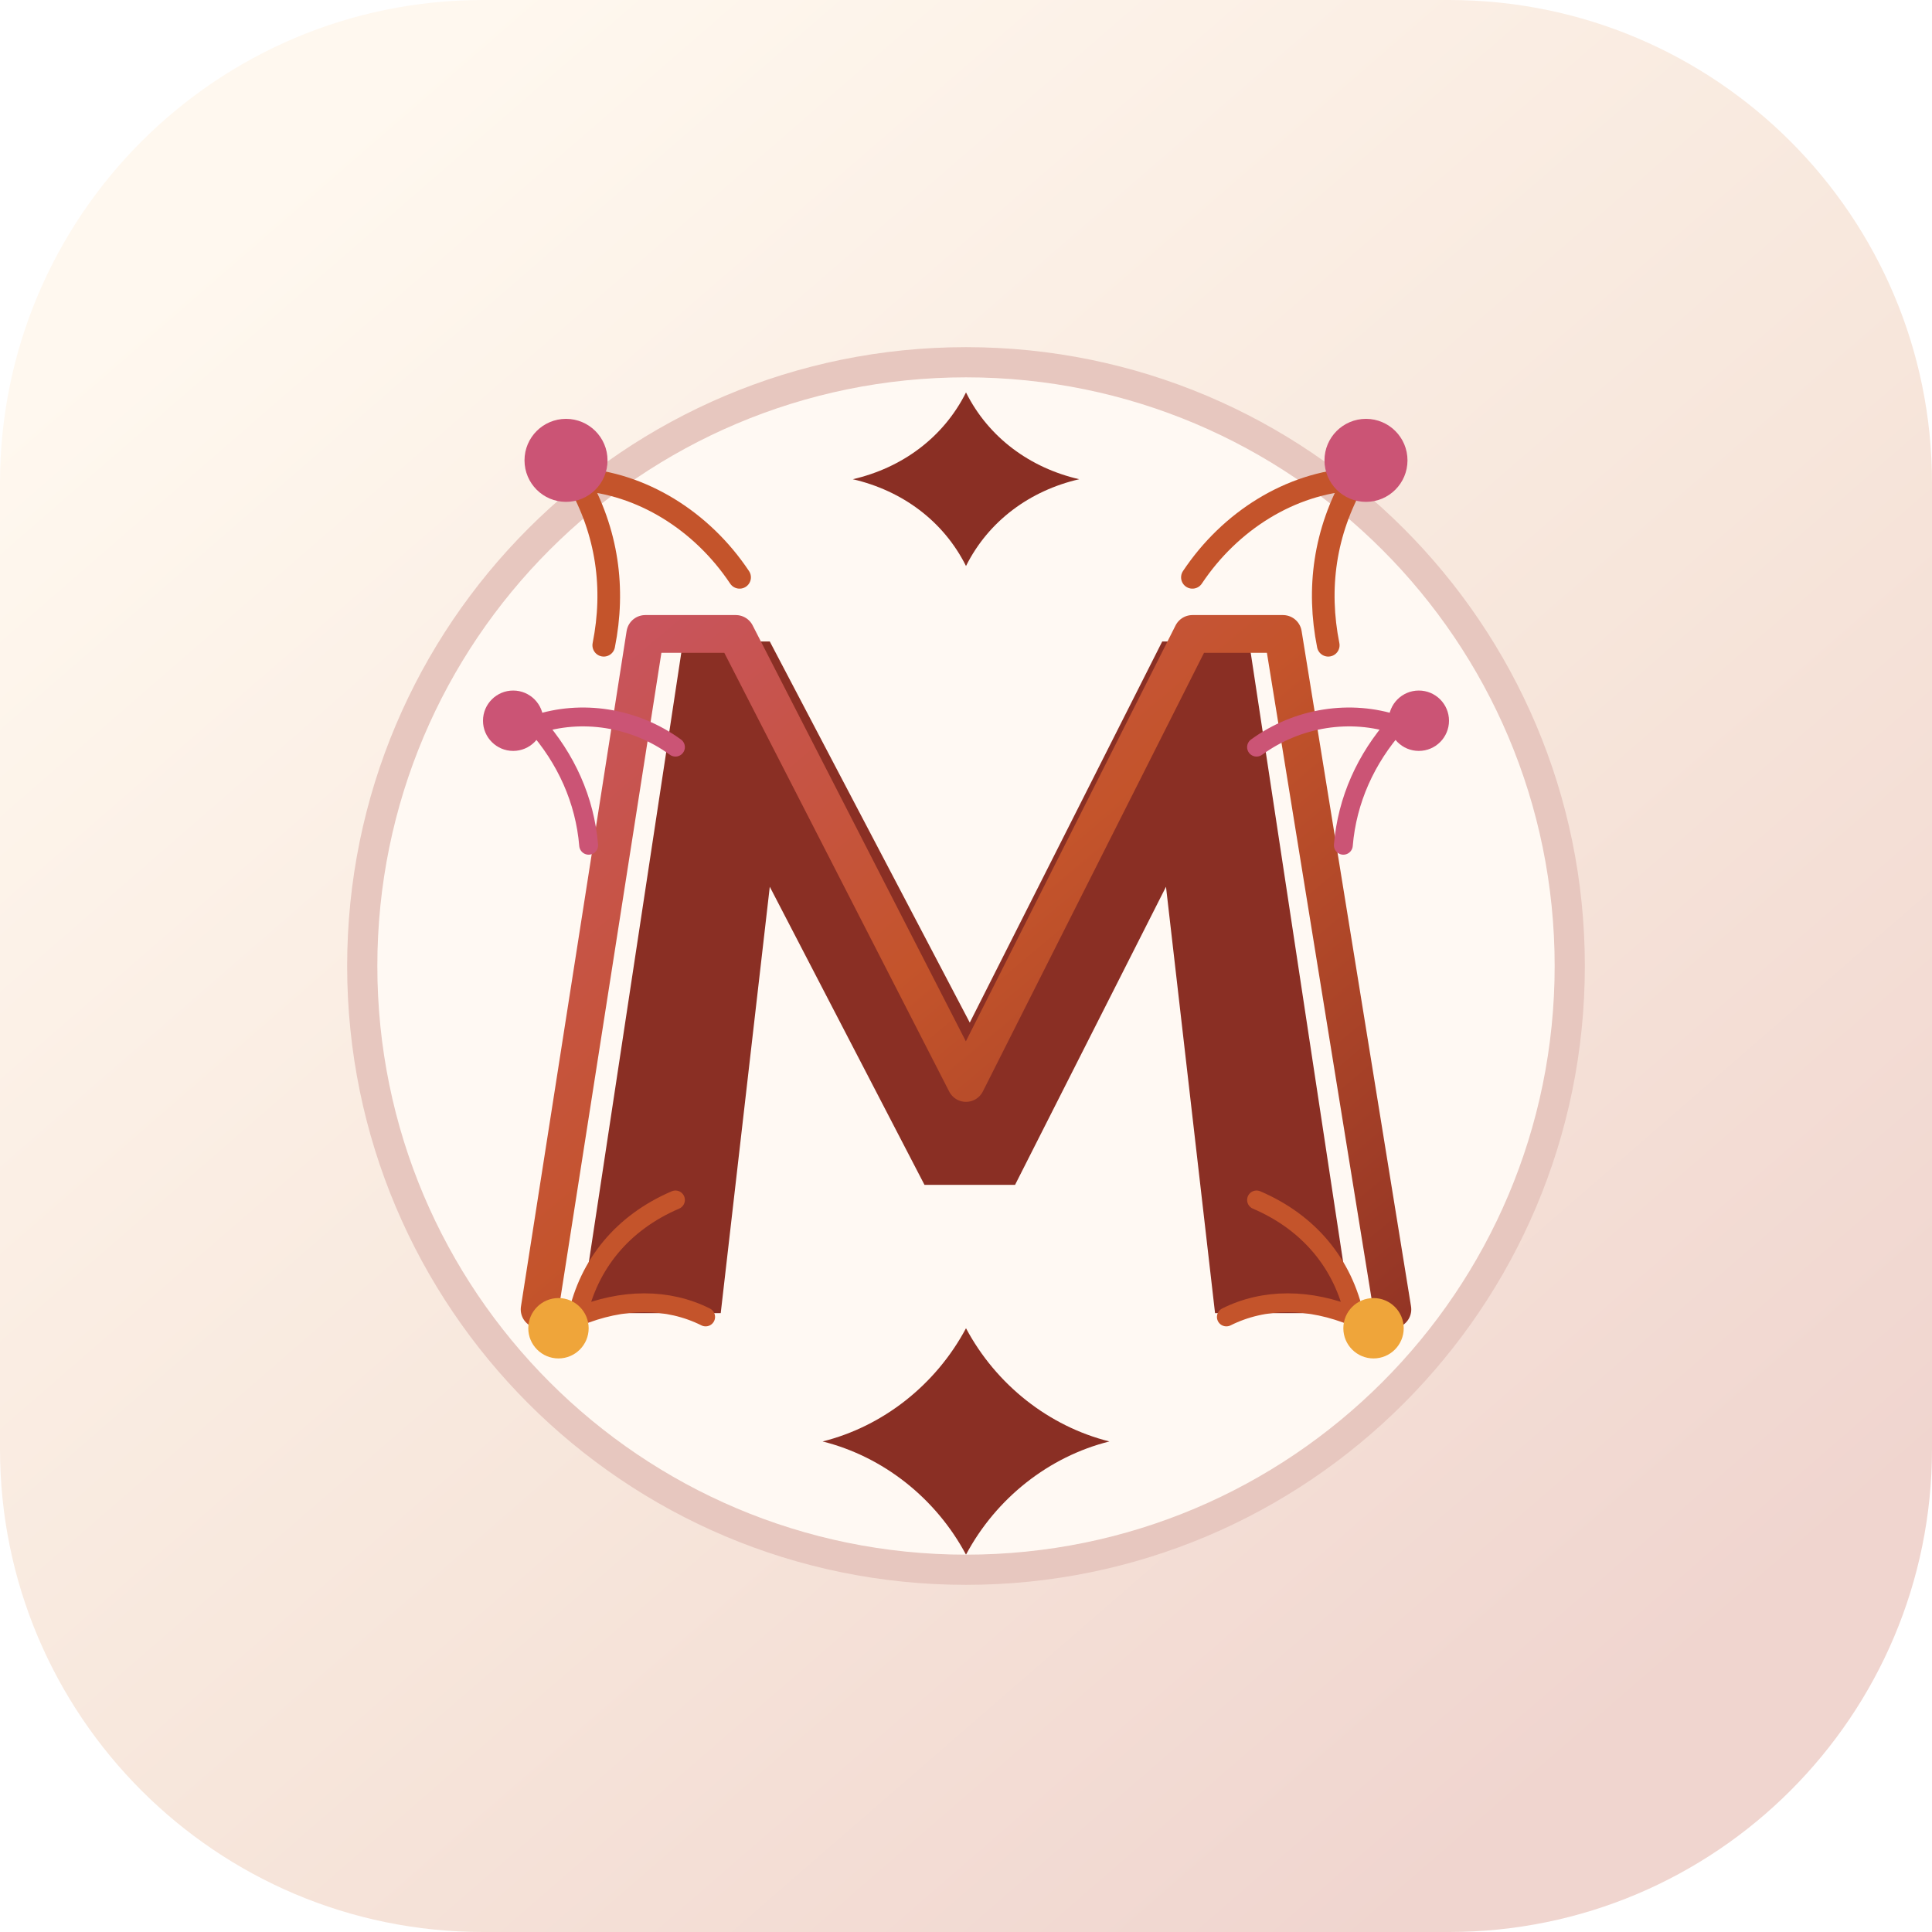
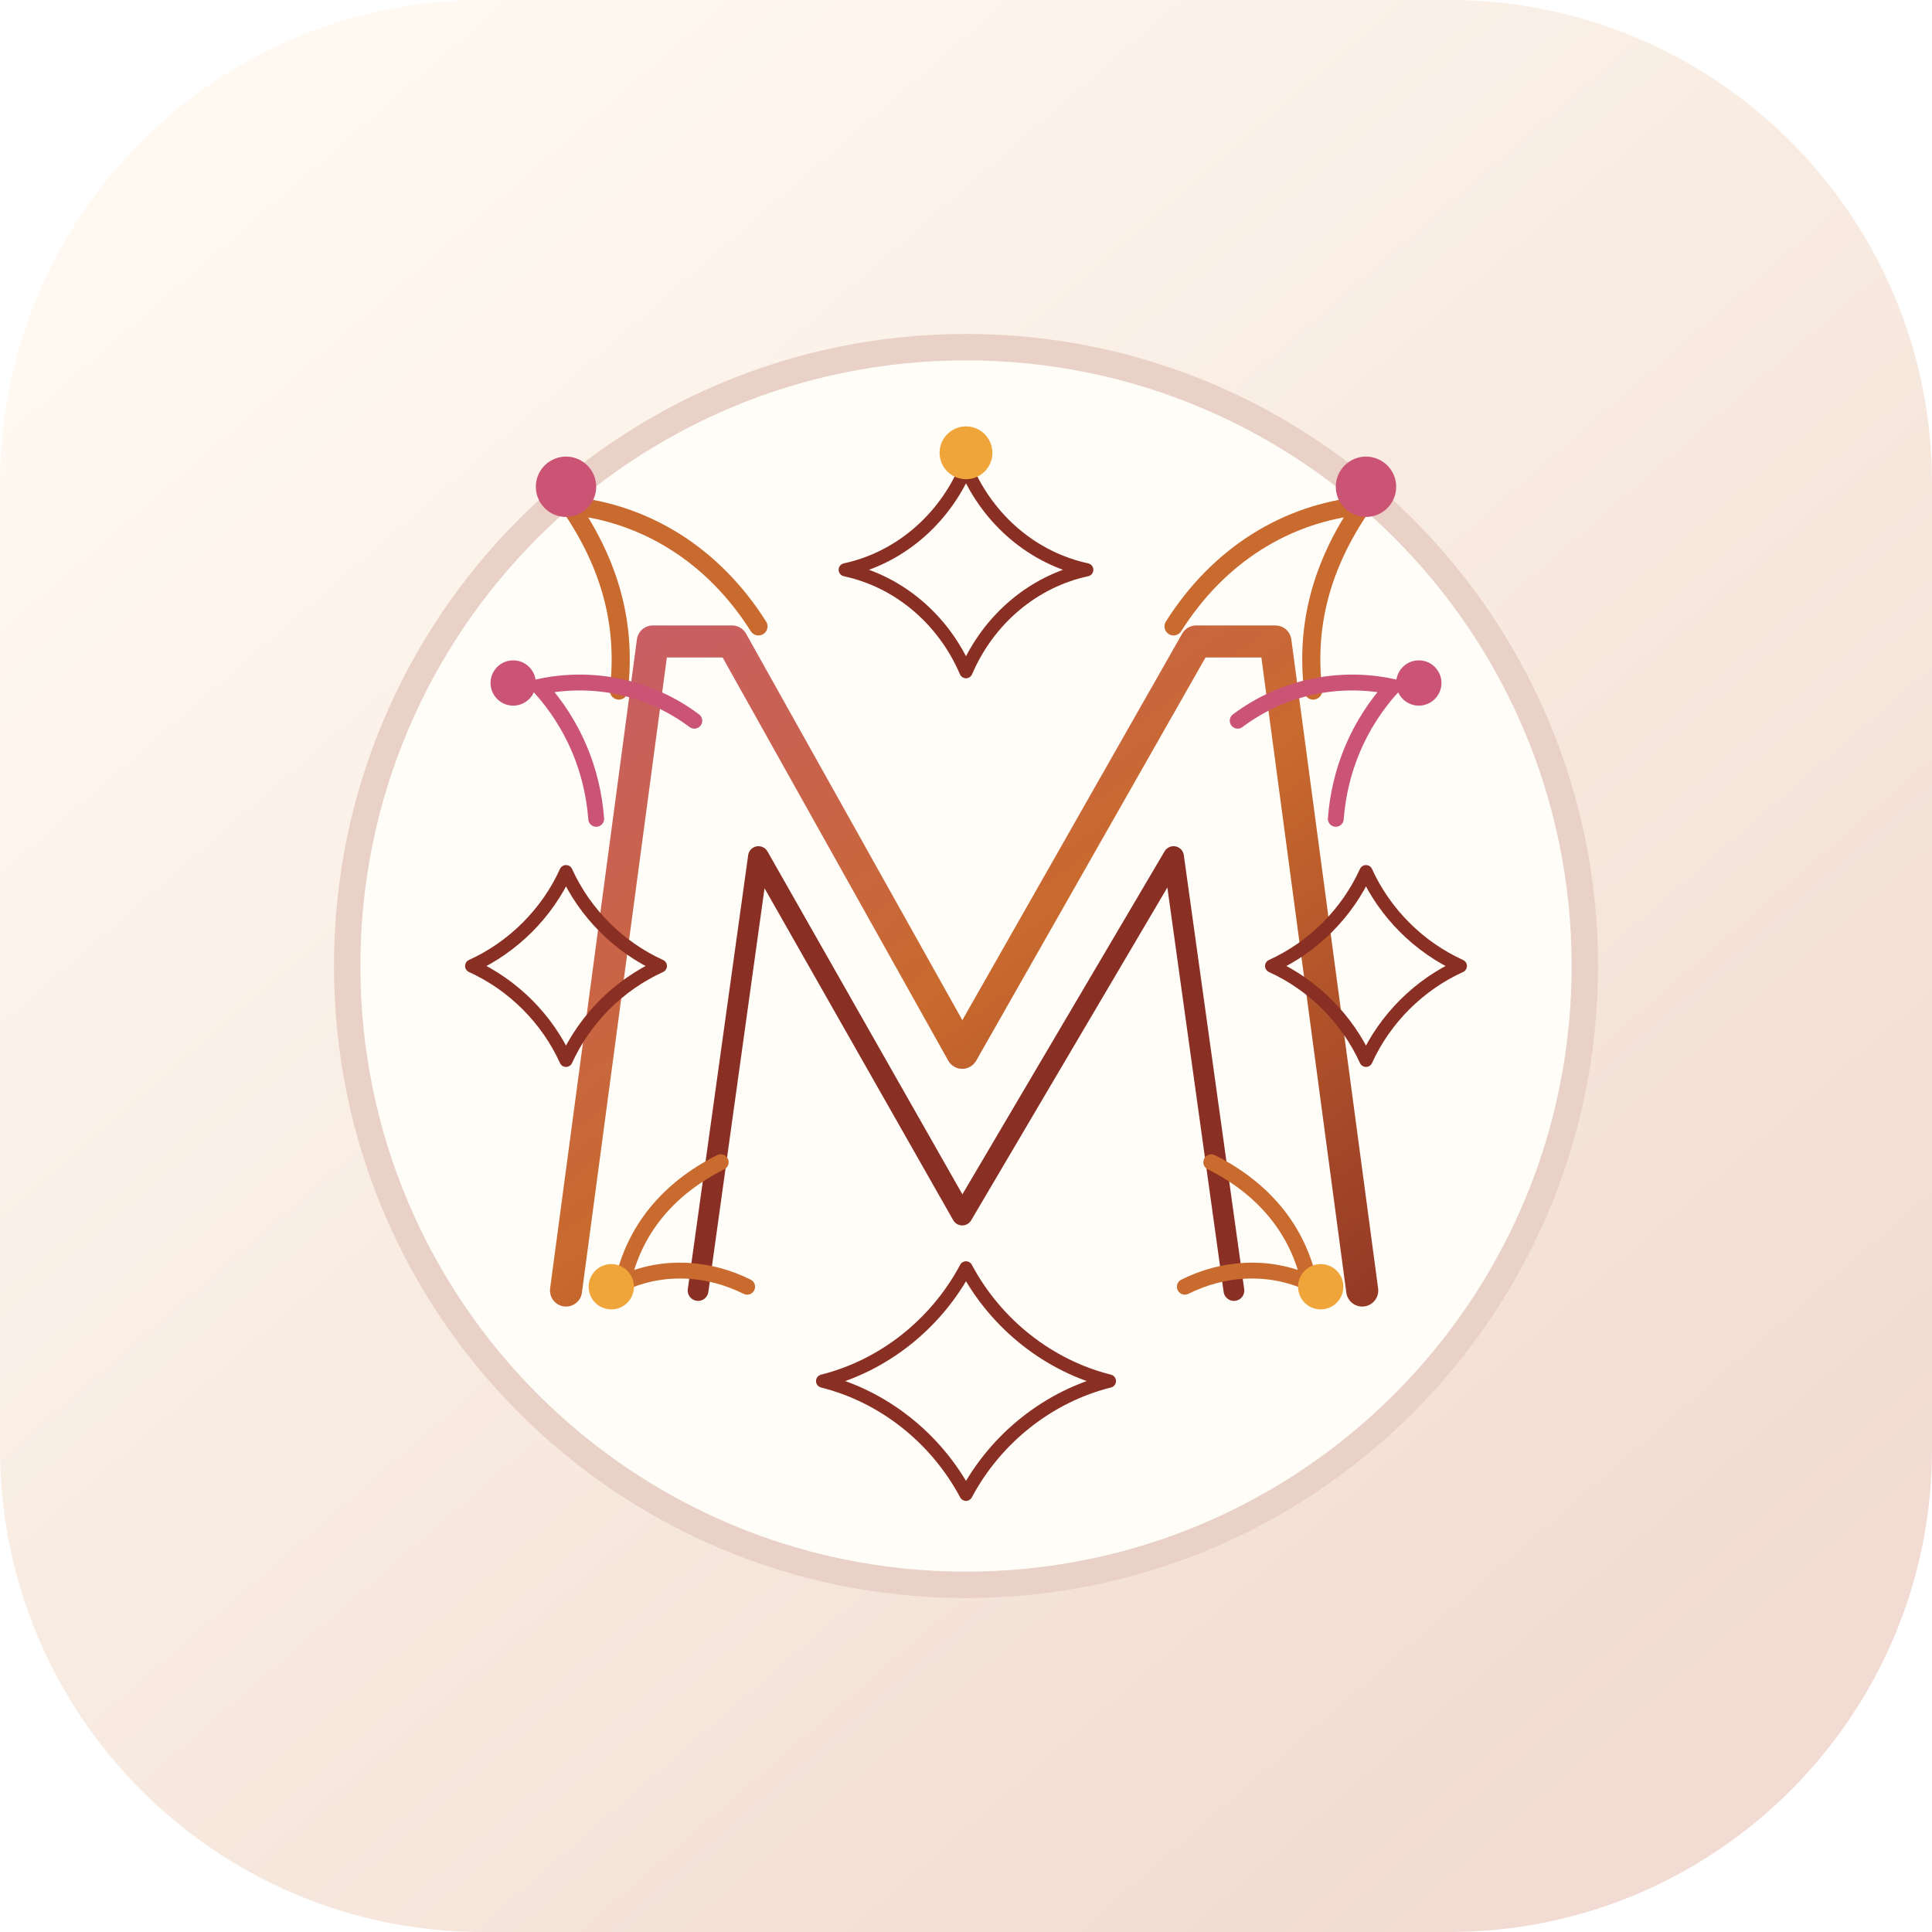
<svg xmlns="http://www.w3.org/2000/svg" width="512" height="512" viewBox="0 0 512 512" fill="none">
  <defs>
-     <linearGradient id="bg" x1="74" y1="48" x2="430" y2="458" gradientUnits="userSpaceOnUse">
-       <stop stop-color="#FFF8EF" />
-       <stop offset="0.58" stop-color="#F7E6DB" />
-       <stop offset="1" stop-color="#F0D5CF" />
+     <linearGradient id="bg" x1="70" y1="42" x2="436" y2="464" gradientUnits="userSpaceOnUse">
+       <stop stop-color="#FFF9F1" />
+       <stop offset="0.56" stop-color="#F7E9DF" />
+       <stop offset="1" stop-color="#F1DBD2" />
    </linearGradient>
-     <linearGradient id="ink" x1="135" y1="122" x2="364" y2="396" gradientUnits="userSpaceOnUse">
-       <stop stop-color="#CB5475" />
-       <stop offset="0.48" stop-color="#C4542B" />
+     <linearGradient id="stroke" x1="156" y1="128" x2="346" y2="392" gradientUnits="userSpaceOnUse">
+       <stop stop-color="#C95A76" />
+       <stop offset="0.5" stop-color="#C96A2E" />
      <stop offset="1" stop-color="#8A2F24" />
    </linearGradient>
  </defs>
  <rect width="512" height="512" rx="128" fill="url(#bg)" />
-   <circle cx="256" cy="256" r="160" fill="#FFF9F3" stroke="#E7C7BF" stroke-width="8" />
-   <path d="M154 348L181 170H204L257 271L308 170H331L358 348H322L309 235L269 314H245L204 235L191 348H154Z" fill="#8A2F24" />
-   <path d="M143 347L171 168H195L256 287L316 168H340L369 347" stroke="url(#ink)" stroke-width="10" stroke-linecap="round" stroke-linejoin="round" />
-   <path d="M196 153C186 138 170 128 153 127C161 141 163 156 160 171" stroke="#C4542B" stroke-width="6" stroke-linecap="round" />
-   <path d="M316 153C326 138 342 128 359 127C351 141 349 156 352 171" stroke="#C4542B" stroke-width="6" stroke-linecap="round" />
-   <path d="M179 198C168 190 154 188 142 192C150 201 155 212 156 224" stroke="#CB5475" stroke-width="5" stroke-linecap="round" />
-   <path d="M333 198C344 190 358 188 370 192C362 201 357 212 356 224" stroke="#CB5475" stroke-width="5" stroke-linecap="round" />
-   <path d="M179 318C165 324 156 335 153 349C165 344 177 344 187 349" stroke="#C4542B" stroke-width="5" stroke-linecap="round" />
-   <path d="M333 318C347 324 356 335 359 349C347 344 335 344 325 349" stroke="#C4542B" stroke-width="5" stroke-linecap="round" />
+   <circle cx="256" cy="256" r="164" fill="#FFFDF8" stroke="#E9D1C8" stroke-width="7" />
+   <path d="M150 342L173 170H194L255 279L317 170H338L361 342" stroke="url(#stroke)" stroke-width="8.5" stroke-linecap="round" stroke-linejoin="round" />
+   <path d="M185 342L201 227L255 322L311 227L327 342" stroke="#8A2F24" stroke-width="5.5" stroke-linecap="round" stroke-linejoin="round" />
+   <path d="M201 166C189 147 171 136 151 134C162 150 166 166 164 183" stroke="#C96A2E" stroke-width="4.8" stroke-linecap="round" />
+   <path d="M311 166C323 147 341 136 361 134C350 150 346 166 348 183" stroke="#C96A2E" stroke-width="4.8" stroke-linecap="round" />
+   <path d="M184 191C172 182 157 179 143 182C152 192 157 204 158 217" stroke="#CB5475" stroke-width="4.2" stroke-linecap="round" />
+   <path d="M328 191C340 182 355 179 369 182C360 192 355 204 354 217" stroke="#CB5475" stroke-width="4.2" stroke-linecap="round" />
+   <path d="M191 308C177 315 168 326 165 340C176 335 188 336 198 341" stroke="#C96A2E" stroke-width="4.2" stroke-linecap="round" />
+   <path d="M321 308C335 315 344 326 347 340C336 335 324 336 314 341" stroke="#C96A2E" stroke-width="4.2" stroke-linecap="round" />
+   <g stroke="#8A2F24" stroke-width="3.5" stroke-linecap="round" stroke-linejoin="round">
+     <path d="M256 124C262 138 274 148 288 151C274 154 262 164 256 178C250 164 238 154 224 151C238 148 250 138 256 124Z" />
+     <path d="M125 256C136 261 145 270 150 281C155 270 164 261 175 256C164 251 155 242 150 231C145 242 136 251 125 256Z" />
+     <path d="M337 256C348 261 357 270 362 281C367 270 376 261 387 256C376 251 367 242 362 231C357 242 348 251 337 256Z" />
+     <path d="M256 336C264 351 278 362 294 366C278 370 264 381 256 396C248 381 234 370 218 366C234 362 248 351 256 336Z" />
+   </g>
  <g fill="#CB5475">
-     <circle cx="150" cy="122" r="11" />
-     <circle cx="362" cy="122" r="11" />
-     <circle cx="136" cy="191" r="8" />
-     <circle cx="376" cy="191" r="8" />
+     <circle cx="150" cy="129" r="8" />
+     <circle cx="362" cy="129" r="8" />
+     <circle cx="136" cy="181" r="6" />
+     <circle cx="376" cy="181" r="6" />
  </g>
  <g fill="#EFA53A">
-     <circle cx="148" cy="352" r="8" />
-     <circle cx="364" cy="352" r="8" />
-     <circle cx="256" cy="125" r="10" />
-   </g>
-   <g fill="#8A2F24">
-     <path d="M256 104C262 116 273 124 286 127C273 130 262 138 256 150C250 138 239 130 226 127C239 124 250 116 256 104Z" />
-     <path d="M256 352C264 367 278 378 294 382C278 386 264 397 256 412C248 397 234 386 218 382C234 378 248 367 256 352Z" />
+     <circle cx="256" cy="120" r="7" />
+     <circle cx="162" cy="341" r="6" />
+     <circle cx="350" cy="341" r="6" />
  </g>
</svg>
